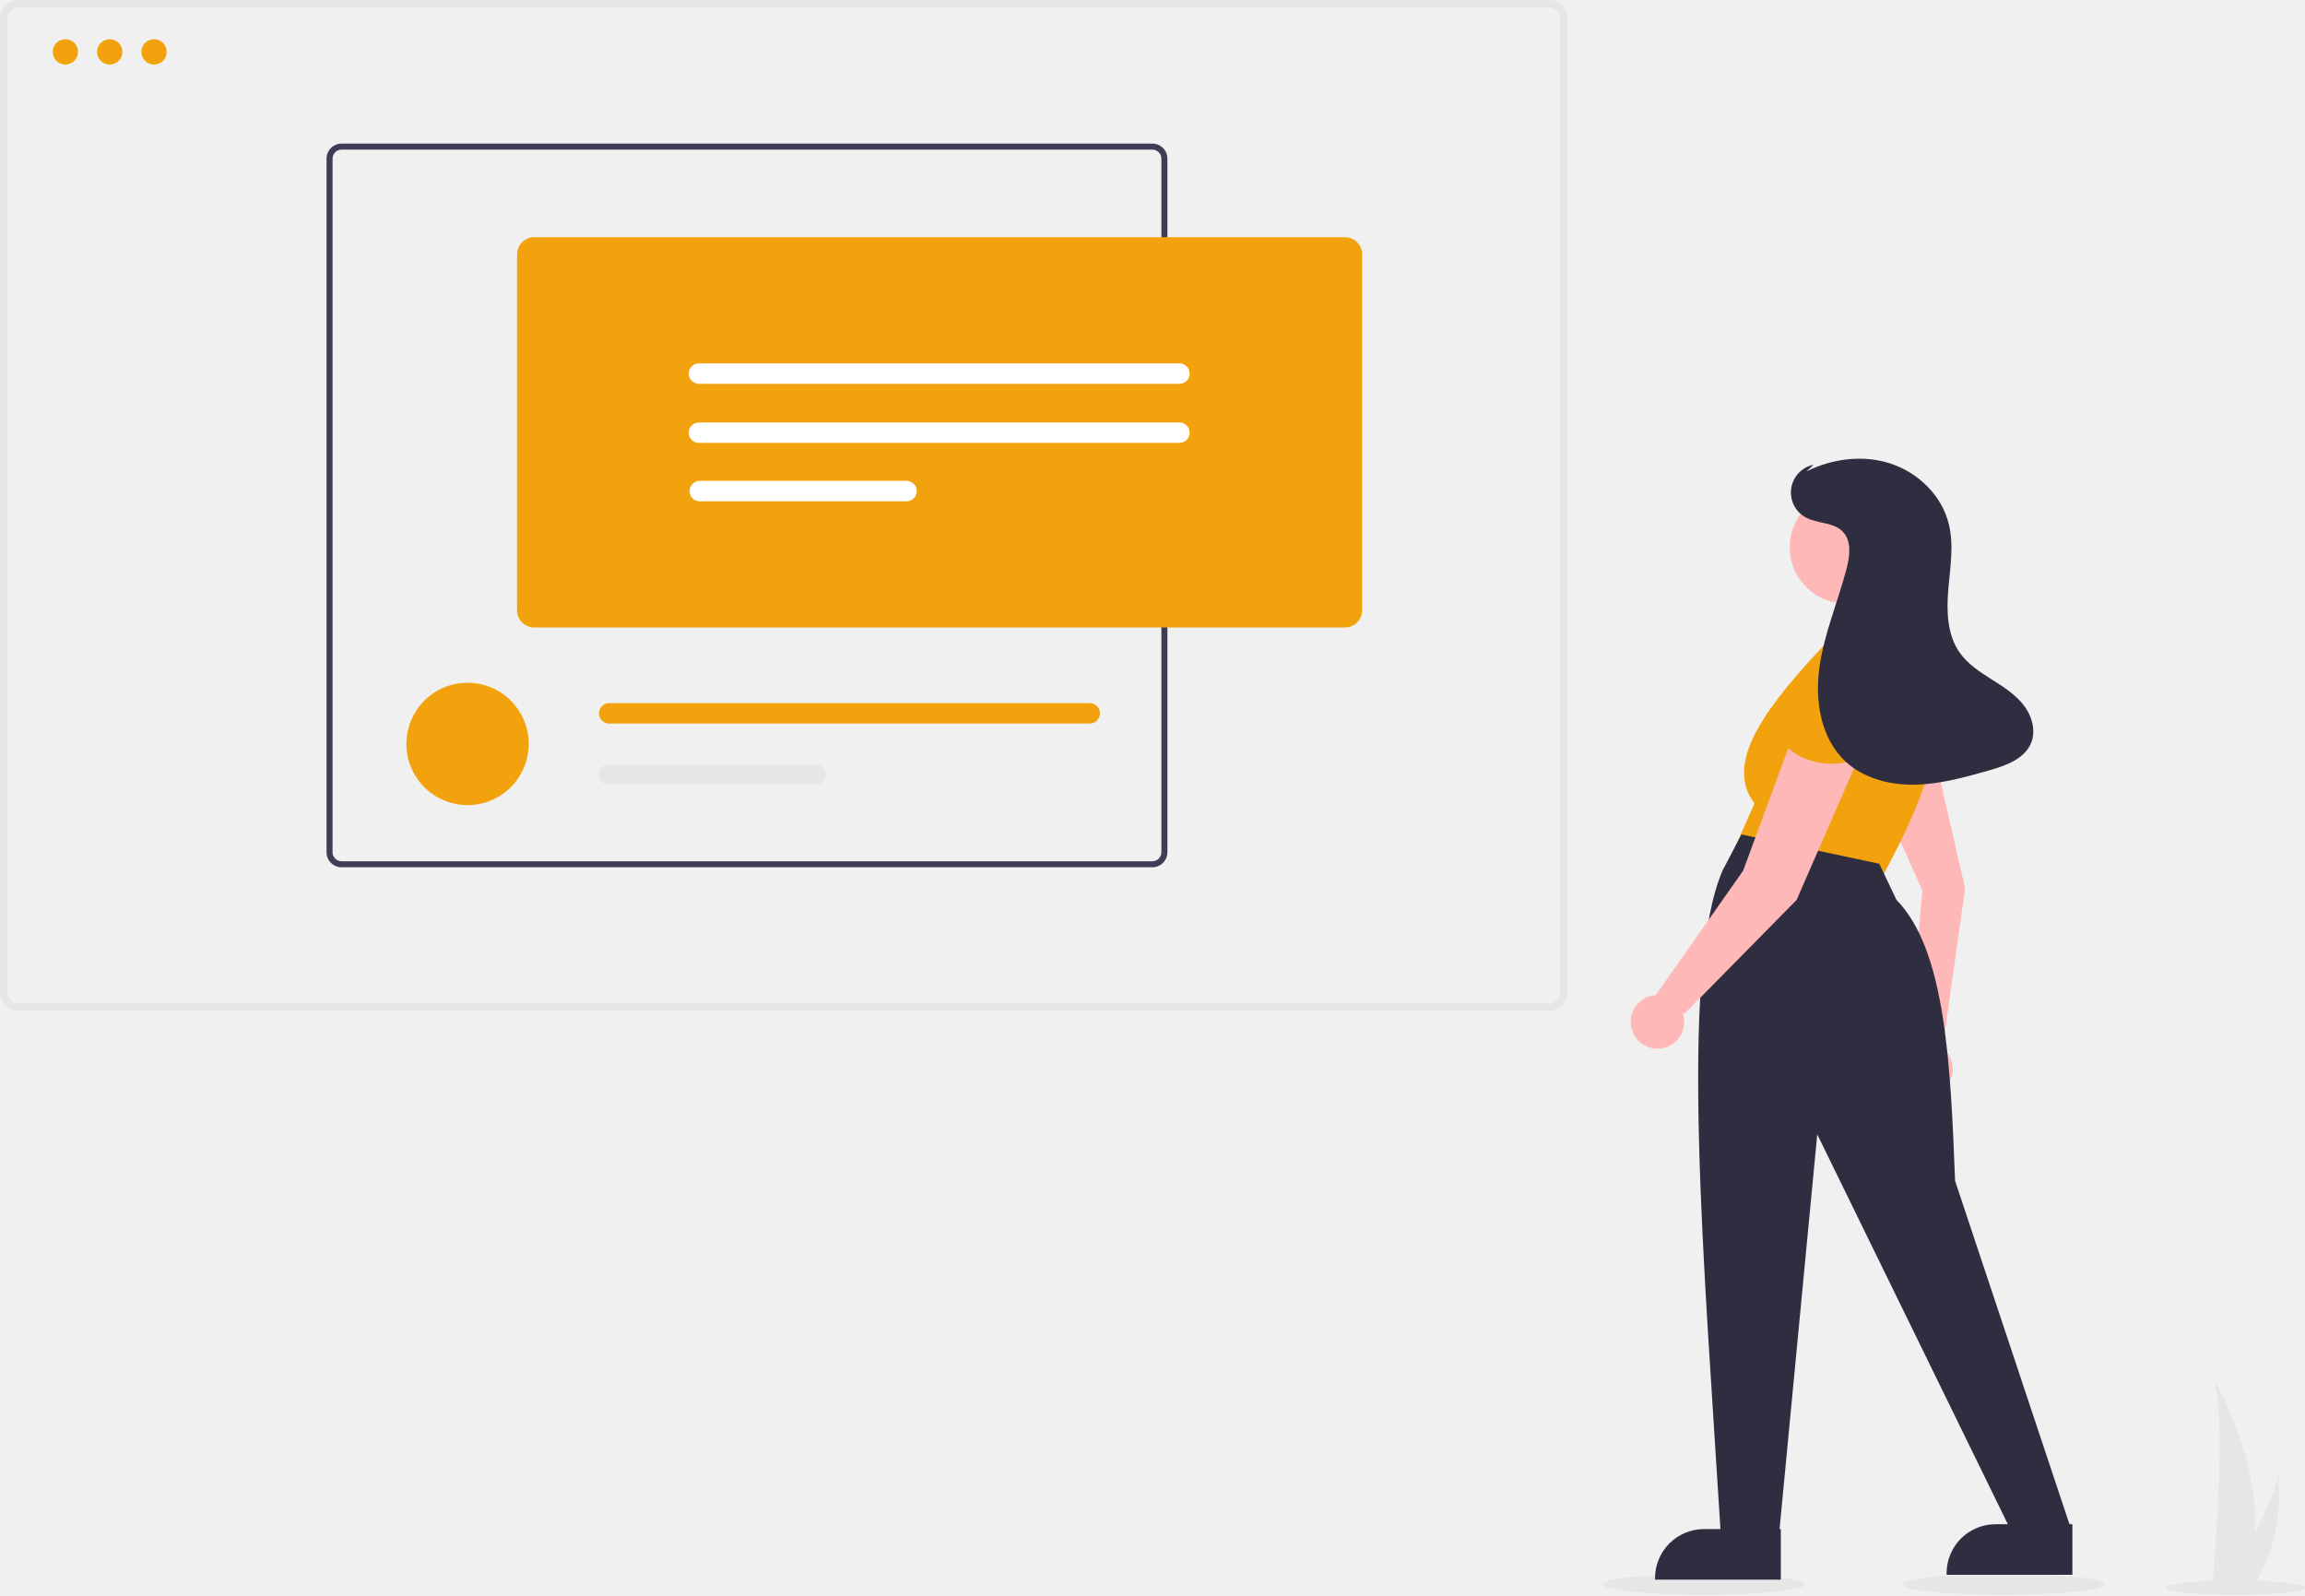
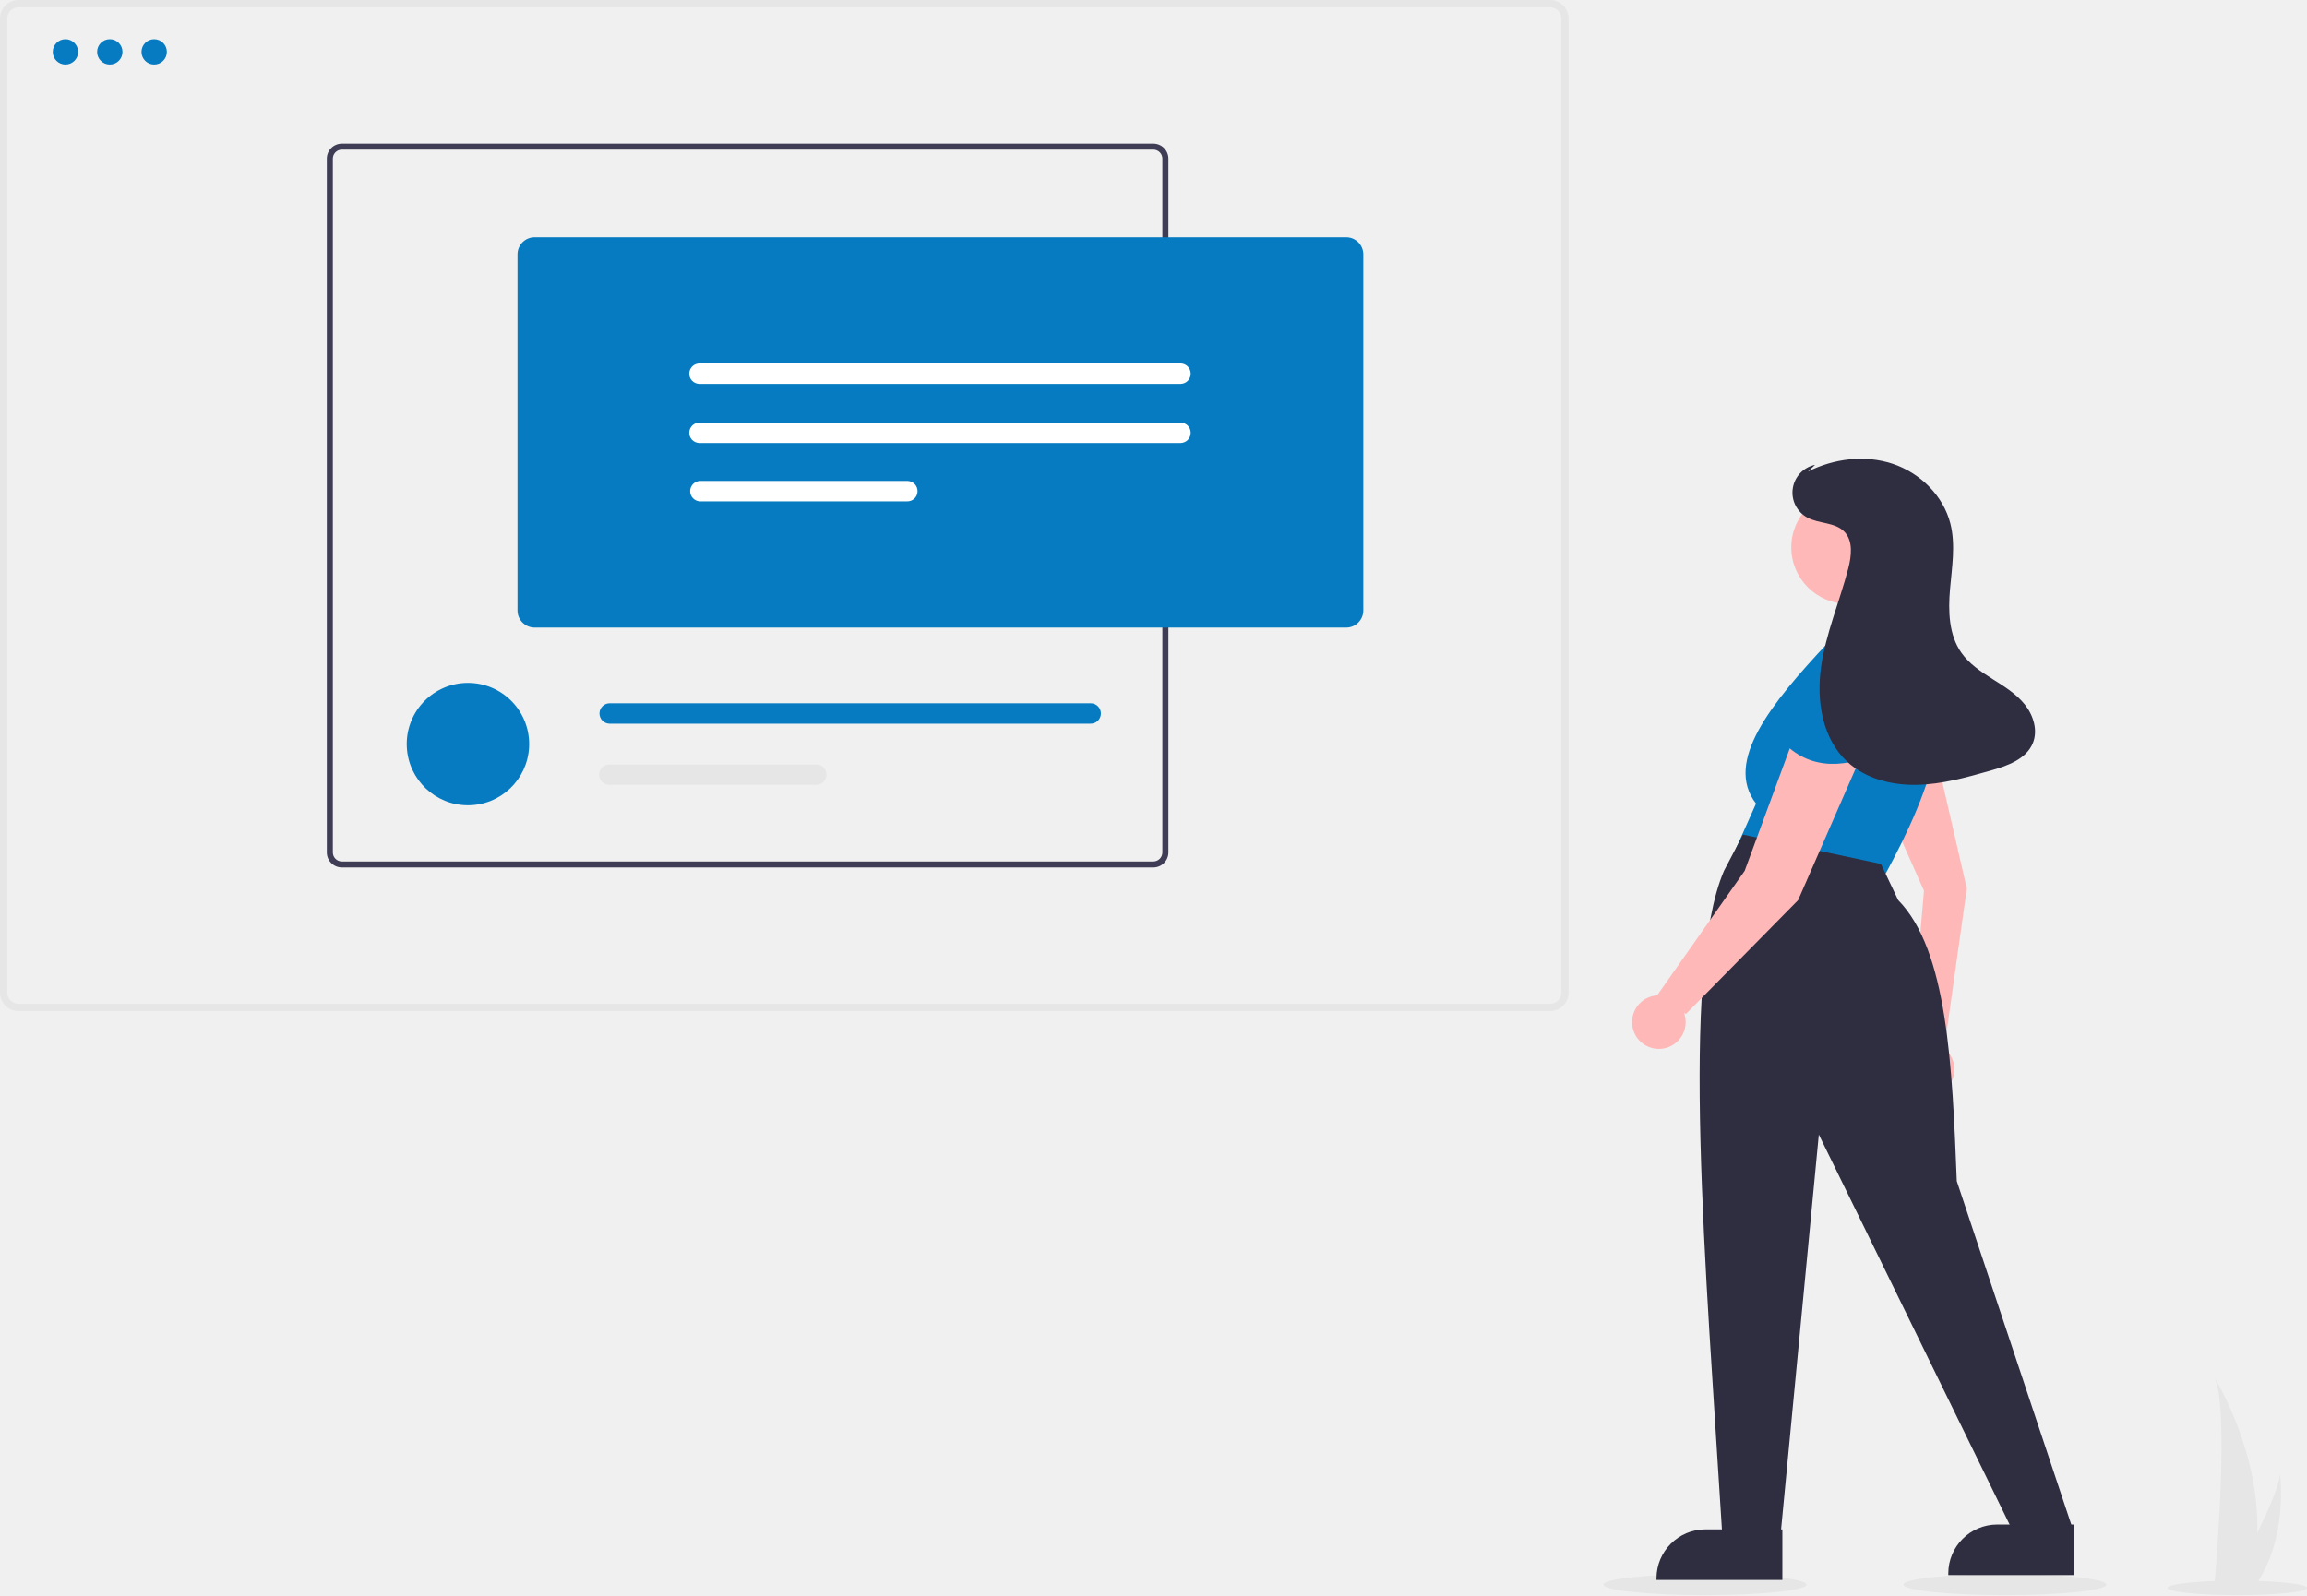
- <svg xmlns="http://www.w3.org/2000/svg" width="390" height="270" viewBox="0 0 390 270" fill="none">
-   <g clip-path="url(#clip0_8:698)">
-     <path d="M315.643 129.039L325.248 150.683L322.937 177.451C322.211 178.067 321.697 178.895 321.468 179.819C321.24 180.742 321.307 181.714 321.662 182.598C322.016 183.481 322.64 184.23 323.444 184.738C324.248 185.247 325.191 185.49 326.141 185.432C327.09 185.374 327.997 185.019 328.734 184.416C329.47 183.813 329.998 182.994 330.243 182.075C330.487 181.155 330.436 180.182 330.097 179.293C329.758 178.404 329.148 177.644 328.353 177.121L328.729 177.055L332.492 150.306L326.285 123.324L315.643 129.039Z" fill="#FFB8B8" />
-     <path d="M288.213 269.843C297.681 269.843 305.356 269.044 305.356 268.057C305.356 267.07 297.681 266.271 288.213 266.271C278.745 266.271 271.069 267.07 271.069 268.057C271.069 269.044 278.745 269.843 288.213 269.843Z" fill="#E6E6E6" />
-     <path d="M338.928 269.843C348.396 269.843 356.071 269.044 356.071 268.057C356.071 267.07 348.396 266.271 338.928 266.271C329.46 266.271 321.784 267.07 321.784 268.057C321.784 269.044 329.46 269.843 338.928 269.843Z" fill="#E6E6E6" />
-     <path d="M378.214 269.843C384.723 269.843 390 269.293 390 268.615C390 267.937 384.723 267.387 378.214 267.387C371.705 267.387 366.428 267.937 366.428 268.615C366.428 269.293 371.705 269.843 378.214 269.843Z" fill="#E6E6E6" />
-     <path d="M381.585 259.306C381.504 262.367 380.992 265.402 380.064 268.32C380.043 268.388 380.021 268.455 379.999 268.522H374.316C374.322 268.462 374.328 268.394 374.334 268.32C374.713 263.961 376.898 237.44 374.286 232.905C374.515 233.272 382.028 245.459 381.585 259.306Z" fill="#E6E6E6" />
-     <path d="M381.161 268.32C381.113 268.388 381.064 268.455 381.013 268.522H376.75C376.782 268.465 376.82 268.399 376.863 268.32C377.567 267.049 379.652 263.247 381.587 259.306C383.667 255.07 385.575 250.674 385.414 249.083C385.464 249.442 386.902 260.381 381.161 268.32Z" fill="#E6E6E6" />
-     <path d="M262.051 171.034H3.117C2.29 171.033 1.498 170.704 0.914 170.12C0.33 169.535 0.001 168.743 0 167.916V3.118C0.001 2.291 0.33 1.499 0.914 0.914C1.498 0.33 2.29 0.001 3.117 -1.90735e-06H262.051C262.877 0.001 263.669 0.33 264.254 0.914C264.838 1.499 265.167 2.291 265.167 3.118V167.916C265.166 168.743 264.838 169.535 264.254 170.12C263.669 170.704 262.877 171.033 262.051 171.034ZM3.117 1.234C2.617 1.234 2.139 1.433 1.785 1.786C1.432 2.139 1.234 2.618 1.233 3.118V167.916C1.234 168.416 1.432 168.895 1.785 169.248C2.139 169.601 2.617 169.8 3.117 169.8H262.051C262.55 169.8 263.029 169.601 263.382 169.248C263.735 168.895 263.934 168.416 263.934 167.916V3.118C263.934 2.618 263.735 2.139 263.382 1.786C263.029 1.433 262.55 1.234 262.051 1.234H3.117Z" fill="#E6E6E6" />
-     <path d="M194.981 24.296H57.789C57.116 24.297 56.47 24.565 55.993 25.041C55.517 25.518 55.249 26.164 55.248 26.838V144.196C55.249 144.87 55.517 145.516 55.993 145.992C56.47 146.469 57.116 146.737 57.789 146.738H194.981C195.655 146.737 196.301 146.469 196.777 145.992C197.254 145.516 197.522 144.87 197.523 144.196V26.838C197.522 26.164 197.254 25.518 196.777 25.041C196.301 24.565 195.655 24.297 194.981 24.296ZM196.502 144.196C196.502 144.6 196.342 144.988 196.057 145.274C195.772 145.56 195.385 145.722 194.981 145.724H57.789C57.385 145.723 56.998 145.561 56.713 145.275C56.428 144.988 56.268 144.6 56.269 144.196V26.838C56.268 26.434 56.428 26.046 56.713 25.759C56.998 25.473 57.385 25.311 57.789 25.31H194.981C195.385 25.312 195.772 25.474 196.057 25.76C196.342 26.046 196.502 26.434 196.502 26.838V144.196Z" fill="#3F3D56" />
-     <path d="M89.457 125.871C89.457 126.052 89.452 126.233 89.442 126.409C89.304 129.057 88.154 131.551 86.232 133.377C84.309 135.202 81.759 136.22 79.108 136.22C76.457 136.22 73.907 135.202 71.984 133.377C70.061 131.551 68.912 129.057 68.773 126.409C68.764 126.233 68.759 126.052 68.759 125.871C68.759 123.125 69.849 120.492 71.79 118.55C73.731 116.609 76.363 115.518 79.108 115.518C81.852 115.518 84.485 116.609 86.425 118.55C88.366 120.492 89.457 123.125 89.457 125.871H89.457Z" fill="#F2A20C" />
-     <path d="M184.321 118.968H103.006C102.56 118.985 102.138 119.174 101.828 119.496C101.518 119.817 101.345 120.247 101.345 120.694C101.345 121.14 101.518 121.57 101.828 121.892C102.138 122.213 102.56 122.403 103.006 122.419H184.321C184.778 122.436 185.223 122.27 185.558 121.959C185.893 121.648 186.091 121.216 186.108 120.759C186.125 120.301 185.96 119.856 185.65 119.52C185.339 119.185 184.908 118.986 184.451 118.968C184.408 118.966 184.364 118.966 184.321 118.968Z" fill="#F2A20C" />
-     <path d="M137.995 129.322H103.006C102.549 129.322 102.111 129.504 101.788 129.827C101.465 130.15 101.283 130.589 101.283 131.046C101.283 131.503 101.465 131.941 101.788 132.265C102.111 132.588 102.549 132.769 103.006 132.769H137.995C138.452 132.77 138.891 132.589 139.214 132.267C139.538 131.944 139.72 131.506 139.721 131.049C139.722 130.592 139.541 130.153 139.219 129.829C138.896 129.505 138.458 129.323 138.001 129.322H137.995Z" fill="#E6E6E6" />
-     <path d="M227.575 106.164H90.382C89.614 106.163 88.877 105.857 88.334 105.314C87.791 104.771 87.486 104.034 87.485 103.265V43.034C87.486 42.266 87.791 41.529 88.334 40.986C88.877 40.442 89.614 40.136 90.382 40.136H227.573C228.342 40.136 229.078 40.442 229.621 40.986C230.164 41.529 230.47 42.266 230.471 43.034V103.264C230.47 104.032 230.165 104.769 229.622 105.313C229.08 105.857 228.343 106.163 227.575 106.164Z" fill="#F2A20C" />
-     <path d="M118.323 61.486C117.866 61.466 117.419 61.629 117.082 61.938C116.744 62.248 116.543 62.679 116.523 63.136C116.503 63.594 116.666 64.041 116.975 64.378C117.284 64.716 117.715 64.917 118.173 64.937C118.223 64.939 118.273 64.939 118.323 64.937H199.636C200.081 64.918 200.5 64.727 200.808 64.406C201.116 64.085 201.287 63.657 201.287 63.212C201.287 62.767 201.116 62.339 200.808 62.017C200.5 61.696 200.081 61.505 199.636 61.486H118.323Z" fill="white" />
-     <path d="M118.323 71.484C117.866 71.464 117.419 71.627 117.082 71.936C116.744 72.246 116.543 72.677 116.523 73.134C116.503 73.592 116.666 74.039 116.975 74.377C117.284 74.714 117.715 74.915 118.173 74.935C118.223 74.938 118.273 74.938 118.323 74.935H199.636C200.081 74.916 200.5 74.726 200.808 74.404C201.116 74.083 201.287 73.655 201.287 73.21C201.287 72.765 201.116 72.337 200.808 72.016C200.5 71.694 200.081 71.504 199.636 71.484H118.323Z" fill="white" />
-     <path d="M118.323 81.361C117.879 81.38 117.459 81.57 117.151 81.892C116.844 82.213 116.672 82.641 116.672 83.086C116.672 83.531 116.844 83.959 117.151 84.281C117.459 84.602 117.879 84.792 118.323 84.812H153.312C153.539 84.822 153.765 84.787 153.978 84.709C154.191 84.632 154.387 84.513 154.554 84.36C154.721 84.207 154.857 84.022 154.953 83.816C155.048 83.611 155.103 83.388 155.113 83.162C155.123 82.935 155.088 82.709 155.01 82.496C154.933 82.282 154.814 82.087 154.661 81.919C154.508 81.752 154.323 81.617 154.117 81.521C153.912 81.425 153.69 81.371 153.463 81.361C153.413 81.359 153.363 81.359 153.312 81.361H118.323Z" fill="white" />
-     <path d="M11.063 10.918C12.247 10.918 13.206 9.958 13.206 8.774C13.206 7.59 12.247 6.631 11.063 6.631C9.88 6.631 8.92 7.59 8.92 8.774C8.92 9.958 9.88 10.918 11.063 10.918Z" fill="#F2A20C" />
-     <path d="M18.563 10.918C19.747 10.918 20.706 9.958 20.706 8.774C20.706 7.59 19.747 6.631 18.563 6.631C17.38 6.631 16.42 7.59 16.42 8.774C16.42 9.958 17.38 10.918 18.563 10.918Z" fill="#F2A20C" />
-     <path d="M26.063 10.918C27.247 10.918 28.206 9.958 28.206 8.774C28.206 7.59 27.247 6.631 26.063 6.631C24.88 6.631 23.92 7.59 23.92 8.774C23.92 9.958 24.88 10.918 26.063 10.918Z" fill="#F2A20C" />
-     <path d="M312.363 102.141C317.635 102.141 321.909 97.866 321.909 92.592C321.909 87.318 317.635 83.043 312.363 83.043C307.092 83.043 302.818 87.318 302.818 92.592C302.818 97.866 307.092 102.141 312.363 102.141Z" fill="#FFB8B8" />
-     <path d="M293.483 143.518L318.553 148.183C327.005 132.693 331.667 118.706 323.801 109.689L308.934 108.814C299.434 118.976 291.4 128.838 296.859 135.936L293.483 143.518Z" fill="#F2A20C" />
-     <path d="M315.808 131.355C321.545 133.551 326.87 131.643 331.758 125.383L324.514 111.401L315.283 113.231L315.808 131.355Z" fill="#F9A826" />
-     <path d="M291.15 259.584L301.061 259.074L307.474 191.927L340.123 258.711L350.326 258.419L330.797 199.801C330.026 180.244 329.22 160.739 320.885 152.266L317.97 146.142L294.65 141.184L291.443 147.308C284.008 164.676 288.373 214.299 291.15 259.584Z" fill="#2F2E41" />
-     <path d="M303.102 125.146L294.94 147.311L280.139 168.381C279.19 168.443 278.284 168.802 277.55 169.408C276.817 170.014 276.292 170.835 276.051 171.756C275.81 172.676 275.865 173.649 276.208 174.537C276.551 175.425 277.164 176.182 277.962 176.701C278.759 177.22 279.699 177.475 280.649 177.43C281.599 177.384 282.511 177.041 283.255 176.448C283.999 175.855 284.538 175.043 284.795 174.127C285.052 173.21 285.014 172.236 284.686 171.343L285.028 171.514L303.976 152.269L315.054 126.896L303.102 125.146Z" fill="#FFB8B8" />
-     <path d="M301.062 125.146C305.146 129.736 310.751 130.492 317.97 127.187V111.439L308.933 108.815L301.062 125.146Z" fill="#F2A20C" />
-     <path d="M342.3 119.183C340.849 117.367 338.823 116.118 336.859 114.876C334.895 113.633 332.9 112.312 331.565 110.408C329.435 107.37 329.334 103.374 329.652 99.677C329.969 95.98 330.62 92.204 329.719 88.604C328.528 83.842 324.584 79.986 319.924 78.449C315.264 76.911 310.023 77.568 305.639 79.773L306.844 78.636C305.884 78.834 305.008 79.321 304.333 80.032C303.658 80.744 303.218 81.645 303.071 82.615C302.924 83.584 303.078 84.575 303.512 85.455C303.945 86.334 304.638 87.06 305.496 87.533C307.474 88.624 310.168 88.312 311.757 89.916C313.321 91.497 312.993 94.092 312.428 96.244C310.967 101.813 308.649 107.175 307.846 112.875C307.044 118.576 308.059 124.963 312.286 128.87C315.394 131.741 319.81 132.849 324.039 132.764C328.269 132.68 332.396 131.522 336.466 130.371C339.32 129.564 342.541 128.444 343.659 125.694C344.535 123.542 343.752 121 342.3 119.183Z" fill="#2F2E41" />
-     <path d="M301.311 267.27L280.03 267.269V267C280.03 264.802 280.903 262.695 282.457 261.141C284.01 259.587 286.117 258.714 288.313 258.714H288.314L301.311 258.714L301.311 267.27Z" fill="#2F2E41" />
-     <path d="M350.64 266.447L329.359 266.446V266.177C329.359 263.98 330.232 261.872 331.785 260.318C333.338 258.764 335.445 257.891 337.642 257.891H337.642L350.64 257.892L350.64 266.447Z" fill="#2F2E41" />
-   </g>
-   <defs>
-     <clipPath id="clip0_8:698">
-       <rect width="390" height="269.843" fill="white" />
-     </clipPath>
-   </defs>
+ <svg xmlns="http://www.w3.org/2000/svg" id="a75bc36a-d732-4694-9701-0c8e65c5a43b" data-name="Layer 1" width="948.74" height="656.188" viewBox="0 0 948.74 656.188">
+   <path d="M893.483,435.695,916.85,488.328l-5.623,65.093a11.02,11.02,0,1,0,13.175-.803l.916-.161,9.155-65.048-15.1-65.613Z" transform="translate(-125.63 -121.906)" fill="#ffb8b8" />
+   <ellipse id="b78bcc7b-dc51-41b0-8da1-d9ae2dc50050" data-name="Ellipse 432" cx="701.125" cy="651.844" rx="41.704" ry="4.344" fill="#e6e6e6" />
+   <ellipse id="e61ab66d-6414-4e65-834d-738041a766d7" data-name="Ellipse 433" cx="824.498" cy="651.844" rx="41.704" ry="4.344" fill="#e6e6e6" />
+   <ellipse id="b14e1fdf-dcce-4a60-9ebe-71ac2d975d4d" data-name="Ellipse 434" cx="920.069" cy="653.201" rx="28.671" ry="2.987" fill="#e6e6e6" />
+   <path id="b155b0ed-0d8b-4bf4-9d1d-fec88f99f221" data-name="Path 2215" d="M1053.9,752.469a79.301,79.301,0,0,1-3.7,21.921c-.052.165-.106.327-.16.492h-13.824c.015-.147.03-.312.044-.492.922-10.6,6.236-75.092-.118-86.121C1036.7,689.163,1054.976,718.798,1053.9,752.469Z" transform="translate(-125.63 -121.906)" fill="#e6e6e6" />
+   <path id="be40ba6a-ff22-46fc-b19c-3116db10fbe1" data-name="Path 2216" d="M1052.867,774.39q-.174.247-.359.492h-10.371c.079-.14.17-.3.275-.492,1.713-3.092,6.784-12.337,11.492-21.921,5.059-10.3,9.7-20.99,9.309-24.859C1063.334,728.483,1066.834,755.084,1052.867,774.39Z" transform="translate(-125.63 -121.906)" fill="#e6e6e6" />
+   <path id="eeaf384e-0545-4292-b8fb-facd94914478" data-name="Path 2217" d="M763.112,537.816h-629.9a7.591,7.591,0,0,1-7.582-7.582V129.488a7.59,7.59,0,0,1,7.582-7.582h629.9a7.59,7.59,0,0,1,7.582,7.582V530.234A7.591,7.591,0,0,1,763.112,537.816Zm-629.9-412.91a4.587,4.587,0,0,0-4.582,4.582V530.234a4.587,4.587,0,0,0,4.582,4.582h629.9a4.587,4.587,0,0,0,4.582-4.582V129.488a4.587,4.587,0,0,0-4.582-4.582Z" transform="translate(-125.63 -121.906)" fill="#e6e6e6" />
+   <path id="fa4958e0-769a-4069-95d8-47331dde78e6" data-name="Path 2218" d="M599.955,180.987H266.213a6.189,6.189,0,0,0-6.182,6.182V472.552a6.189,6.189,0,0,0,6.182,6.182H599.955a6.189,6.189,0,0,0,6.182-6.182V187.169A6.189,6.189,0,0,0,599.955,180.987Zm3.7,291.566a3.718,3.718,0,0,1-3.7,3.716H266.213a3.711,3.711,0,0,1-3.7-3.716V187.169a3.711,3.711,0,0,1,3.7-3.716H599.955a3.718,3.718,0,0,1,3.7,3.716Z" transform="translate(-125.63 -121.906)" fill="#3f3d56" />
+   <path id="b96bbff1-710e-4cf9-8f0a-207f6a2454c7" data-name="Path 2219" d="M343.249,427.991c0,.44-.012.88-.035,1.308a25.175,25.175,0,0,1-50.281,0c-.023-.428-.035-.868-.035-1.308a25.175,25.175,0,0,1,50.35,0Z" transform="translate(-125.63 -121.906)" fill="#067bc1" />
+   <path id="a99625a5-8e94-4aa2-927a-7cc58a47d0f9" data-name="Path 2220" d="M574.021,411.204H376.21a4.2,4.2,0,0,0,0,8.394H574.021a4.2,4.2,0,0,0,.317-8.394Q574.18,411.198,574.021,411.204Z" transform="translate(-125.63 -121.906)" fill="#067bc1" />
+   <path id="f2e8dd5a-2c6f-4c4a-9a4a-91faa08ec764" data-name="Path 2221" d="M461.327,436.384H376.21a4.191,4.191,0,0,0,0,8.382h85.117a4.191,4.191,0,0,0,.014-8.382Z" transform="translate(-125.63 -121.906)" fill="#e6e6e6" />
+   <path id="b0d633b1-50f0-455b-880b-69d0ec30b218" data-name="Path 2222" d="M679.244,380.069H345.5a7.057,7.057,0,0,1-7.049-7.049V226.554a7.057,7.057,0,0,1,7.049-7.049H679.24a7.057,7.057,0,0,1,7.049,7.049V373.016A7.057,7.057,0,0,1,679.244,380.069Z" transform="translate(-125.63 -121.906)" fill="#067bc1" />
+   <path id="a4d76c33-4002-4242-b64e-8bf1a807cbd3" data-name="Path 2223" d="M413.471,271.424a4.2,4.2,0,0,0-.367,8.392q.183.008.367,0H611.278a4.2,4.2,0,0,0,0-8.392Z" transform="translate(-125.63 -121.906)" fill="#fff" />
+   <path id="a4bd9330-30bf-4fe3-97b2-bd8f02deaa7a" data-name="Path 2224" d="M413.471,295.737a4.2,4.2,0,0,0-.367,8.392q.183.008.367,0H611.278a4.2,4.2,0,0,0,0-8.392Z" transform="translate(-125.63 -121.906)" fill="#fff" />
+   <path id="f4033984-e442-4bd8-ab2d-9d91ebc99eb7" data-name="Path 2225" d="M413.471,319.754a4.2,4.2,0,0,0,0,8.392h85.117a4.2,4.2,0,1,0,.367-8.392q-.183-.008-.367,0Z" transform="translate(-125.63 -121.906)" fill="#fff" />
+   <circle id="f8f82ae4-70bd-49d3-8148-f9c9501b42d9" data-name="Ellipse 435" cx="26.913" cy="21.337" r="5.213" fill="#067bc1" />
+   <circle id="fa464750-9ca1-4e8d-97b4-cb58e01582d0" data-name="Ellipse 436" cx="45.158" cy="21.337" r="5.213" fill="#067bc1" />
+   <circle id="a6e2f59b-2266-45a7-a68c-25353aee0074" data-name="Ellipse 437" cx="63.403" cy="21.337" r="5.213" fill="#067bc1" />
+   <circle id="f535a5d2-8502-4b05-b17c-60a180e2caaa" data-name="Ellipse 438" cx="759.876" cy="225.16" r="23.221" fill="#ffb8b8" />
+   <path id="a6ce20f5-c5fa-405c-86dd-46bb39d2c055" data-name="Path 2228" d="M839.577,470.903l60.987,11.346c20.561-37.668,31.9-71.681,12.765-93.608l-36.167-2.128c-23.109,24.712-42.654,48.694-29.374,65.954Z" transform="translate(-125.63 -121.906)" fill="#067bc1" />
+   <path id="af3567e9-adb8-4eb6-a03d-f215f48a4fbf" data-name="Path 2229" d="M893.886,441.326c13.957,5.34,26.911.7,38.8-14.521l-17.622-34-22.455,4.45Z" transform="translate(-125.63 -121.906)" fill="#067bc1" />
+   <path id="bace76f9-9256-4201-a271-96ace1a4e0ec" data-name="Path 2230" d="M833.9,753.146l24.111-1.24,15.6-163.283,79.425,162.4,24.82-.709L930.348,607.769c-1.875-47.556-3.835-94.988-24.111-115.592l-7.091-14.892-56.732-12.056-7.8,14.892C816.527,522.354,827.146,643.024,833.9,753.146Z" transform="translate(-125.63 -121.906)" fill="#2f2e41" />
+   <path d="M862.976,426.228l-19.856,53.9L807.115,531.365a11.02,11.02,0,1,0,11.062,7.202l.832.416,46.095-46.8,26.948-61.7Z" transform="translate(-125.63 -121.906)" fill="#ffb8b8" />
+   <path id="a8f9c73a-9317-4677-96f1-9f40fb1bc65c" data-name="Path 2233" d="M858.015,426.227c9.934,11.164,23.57,13,41.131,4.964V392.897l-21.984-6.382Z" transform="translate(-125.63 -121.906)" fill="#067bc1" />
+   <path d="M958.333,411.728c-3.531-4.417-8.459-7.453-13.237-10.475-4.778-3.022-9.631-6.233-12.878-10.863-5.181-7.388-5.428-17.105-4.655-26.095s2.355-18.173.164-26.927c-2.898-11.58-12.493-20.956-23.829-24.695-11.336-3.739-24.086-2.143-34.75,3.221l2.931-2.767a11.664,11.664,0,0,0-3.279,21.637c4.811,2.653,11.365,1.893,15.23,5.793,3.805,3.845,3.008,10.156,1.634,15.388-3.555,13.544-9.193,26.582-11.146,40.444-1.953,13.862.516,29.394,10.8,38.894,7.561,6.983,18.303,9.677,28.592,9.471,10.289-.206,20.329-3.021,30.229-5.821,6.945-1.962,14.78-4.684,17.5-11.372C963.769,422.328,961.864,416.145,958.333,411.728Z" transform="translate(-125.63 -121.906)" fill="#2f2e41" />
+   <path d="M858.62,771.836l-51.769-.002v-.655a20.151,20.151,0,0,1,20.15-20.15h.001l31.619.001Z" transform="translate(-125.63 -121.906)" fill="#2f2e41" />
+   <path d="M978.62,769.836l-51.769-.002v-.655a20.151,20.151,0,0,1,20.15-20.15h.001l31.619.001Z" transform="translate(-125.63 -121.906)" fill="#2f2e41" />
</svg>
